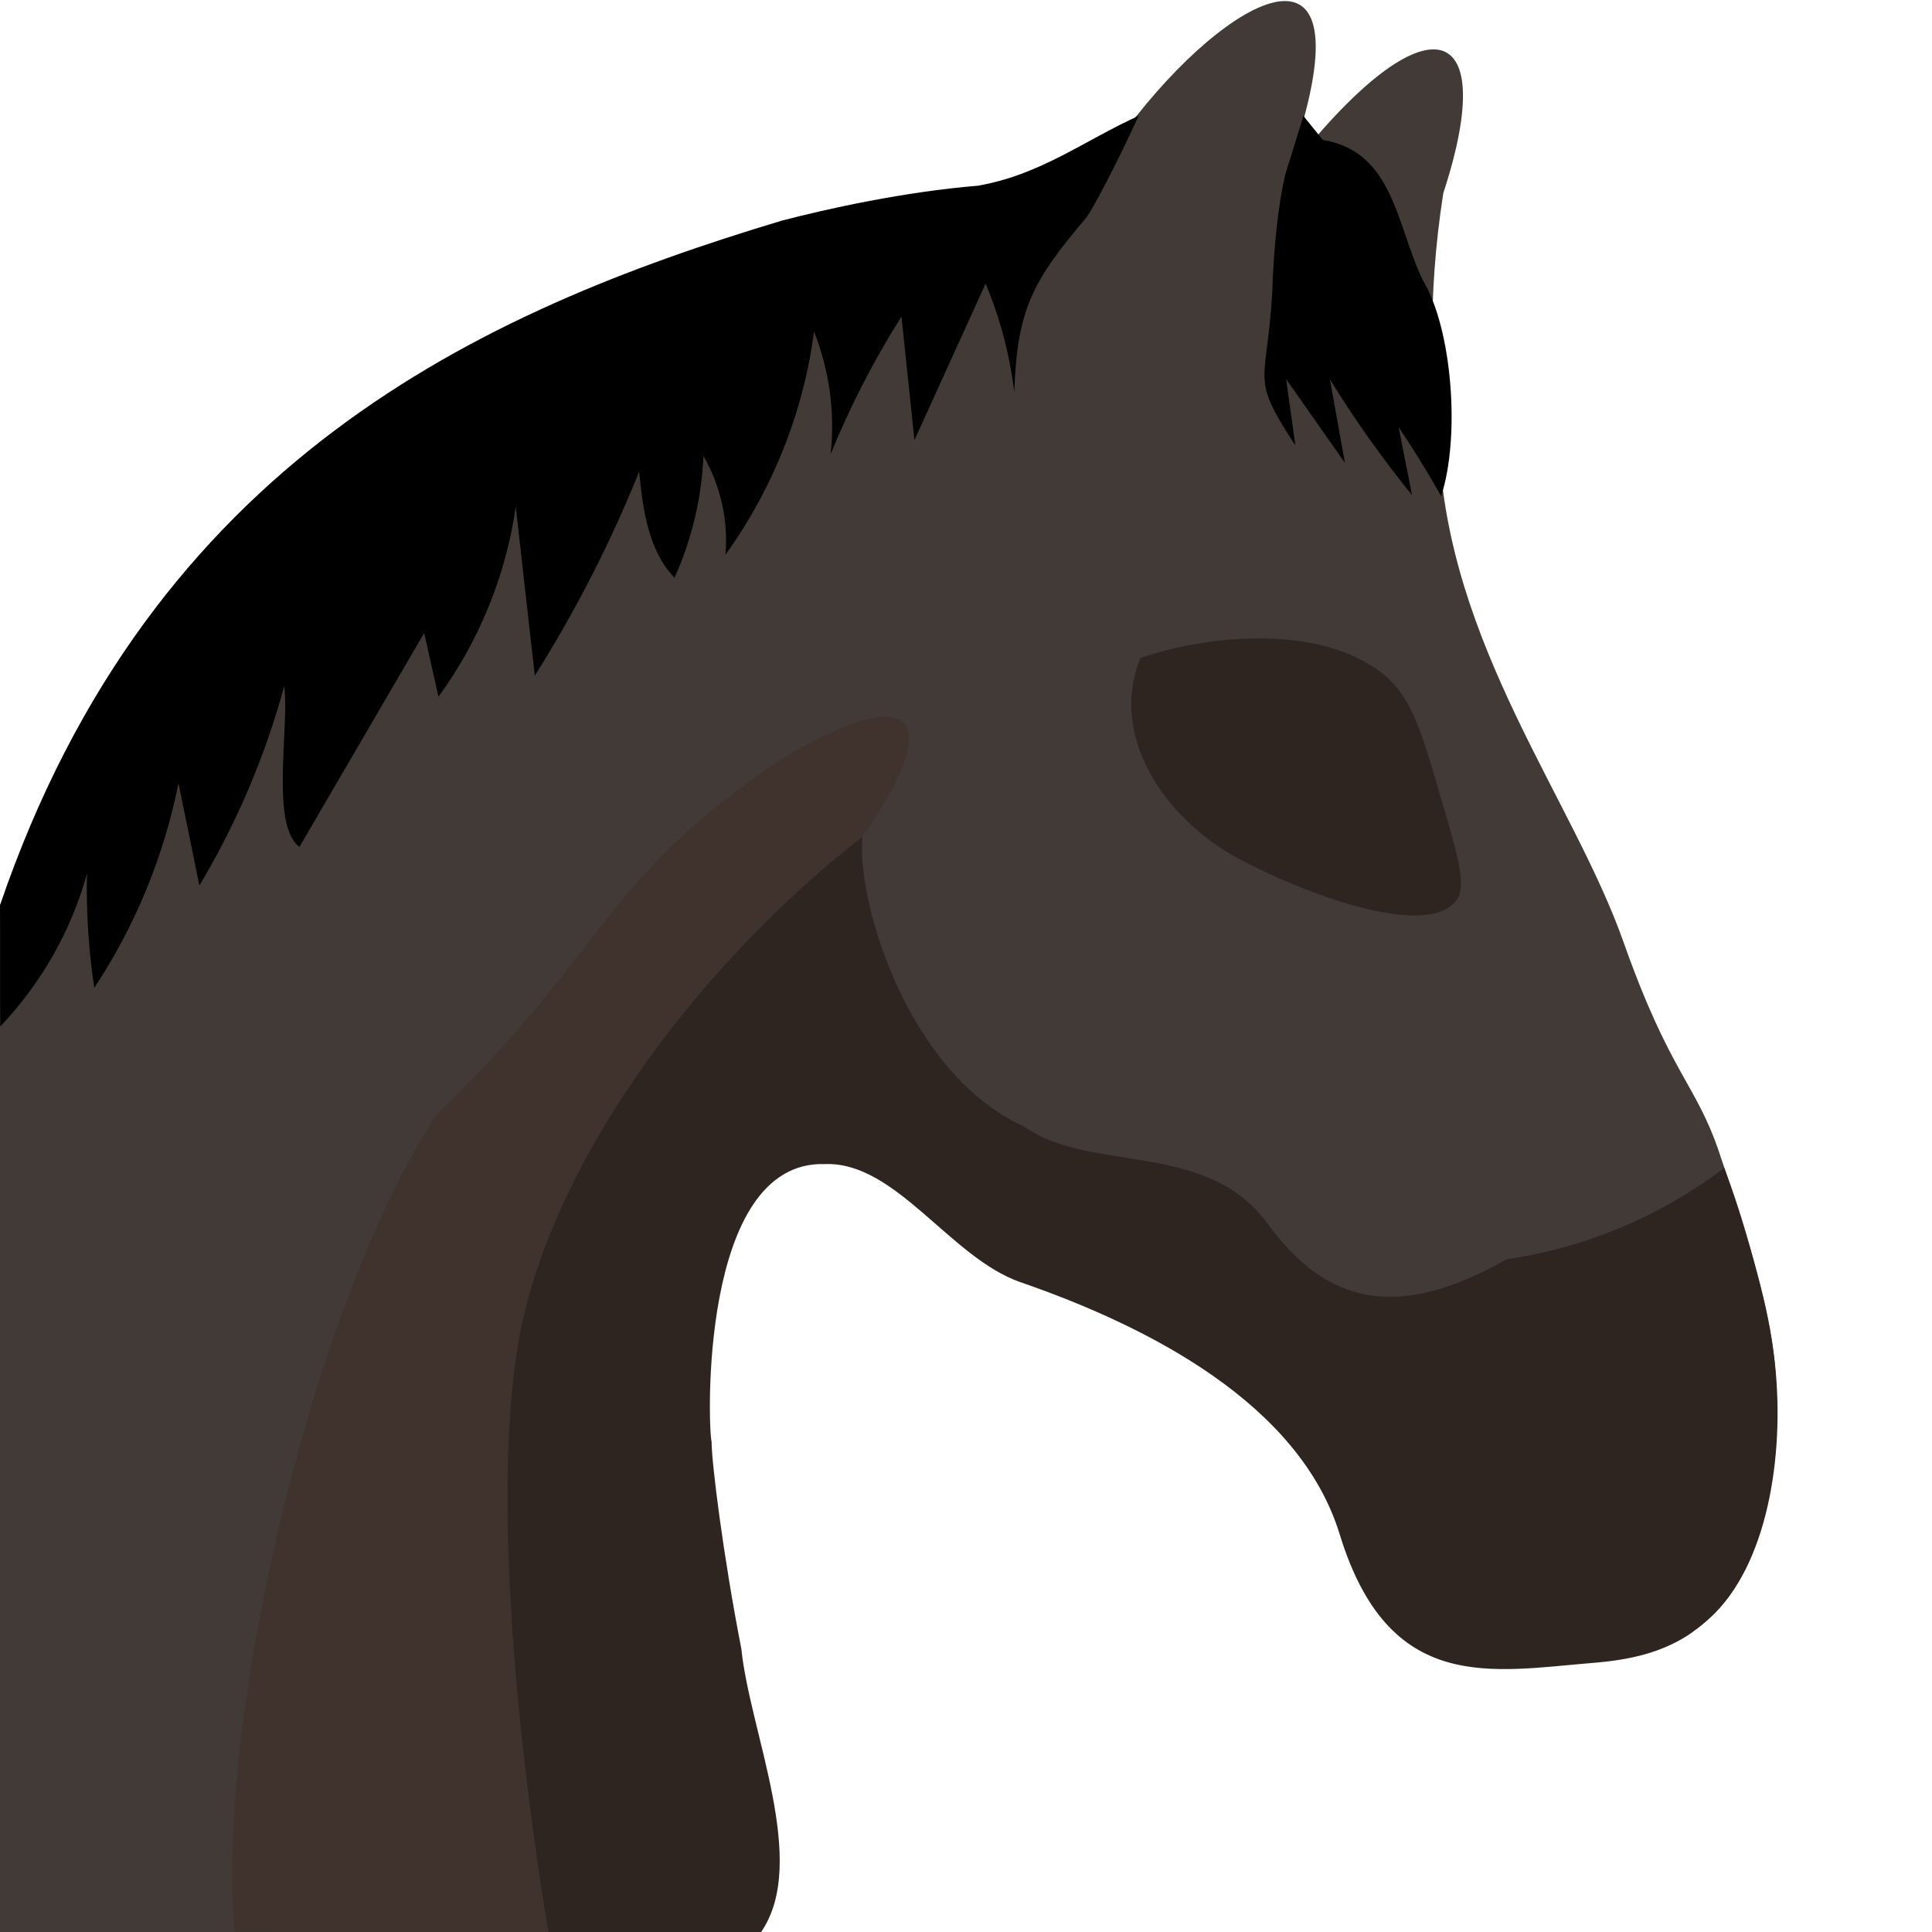
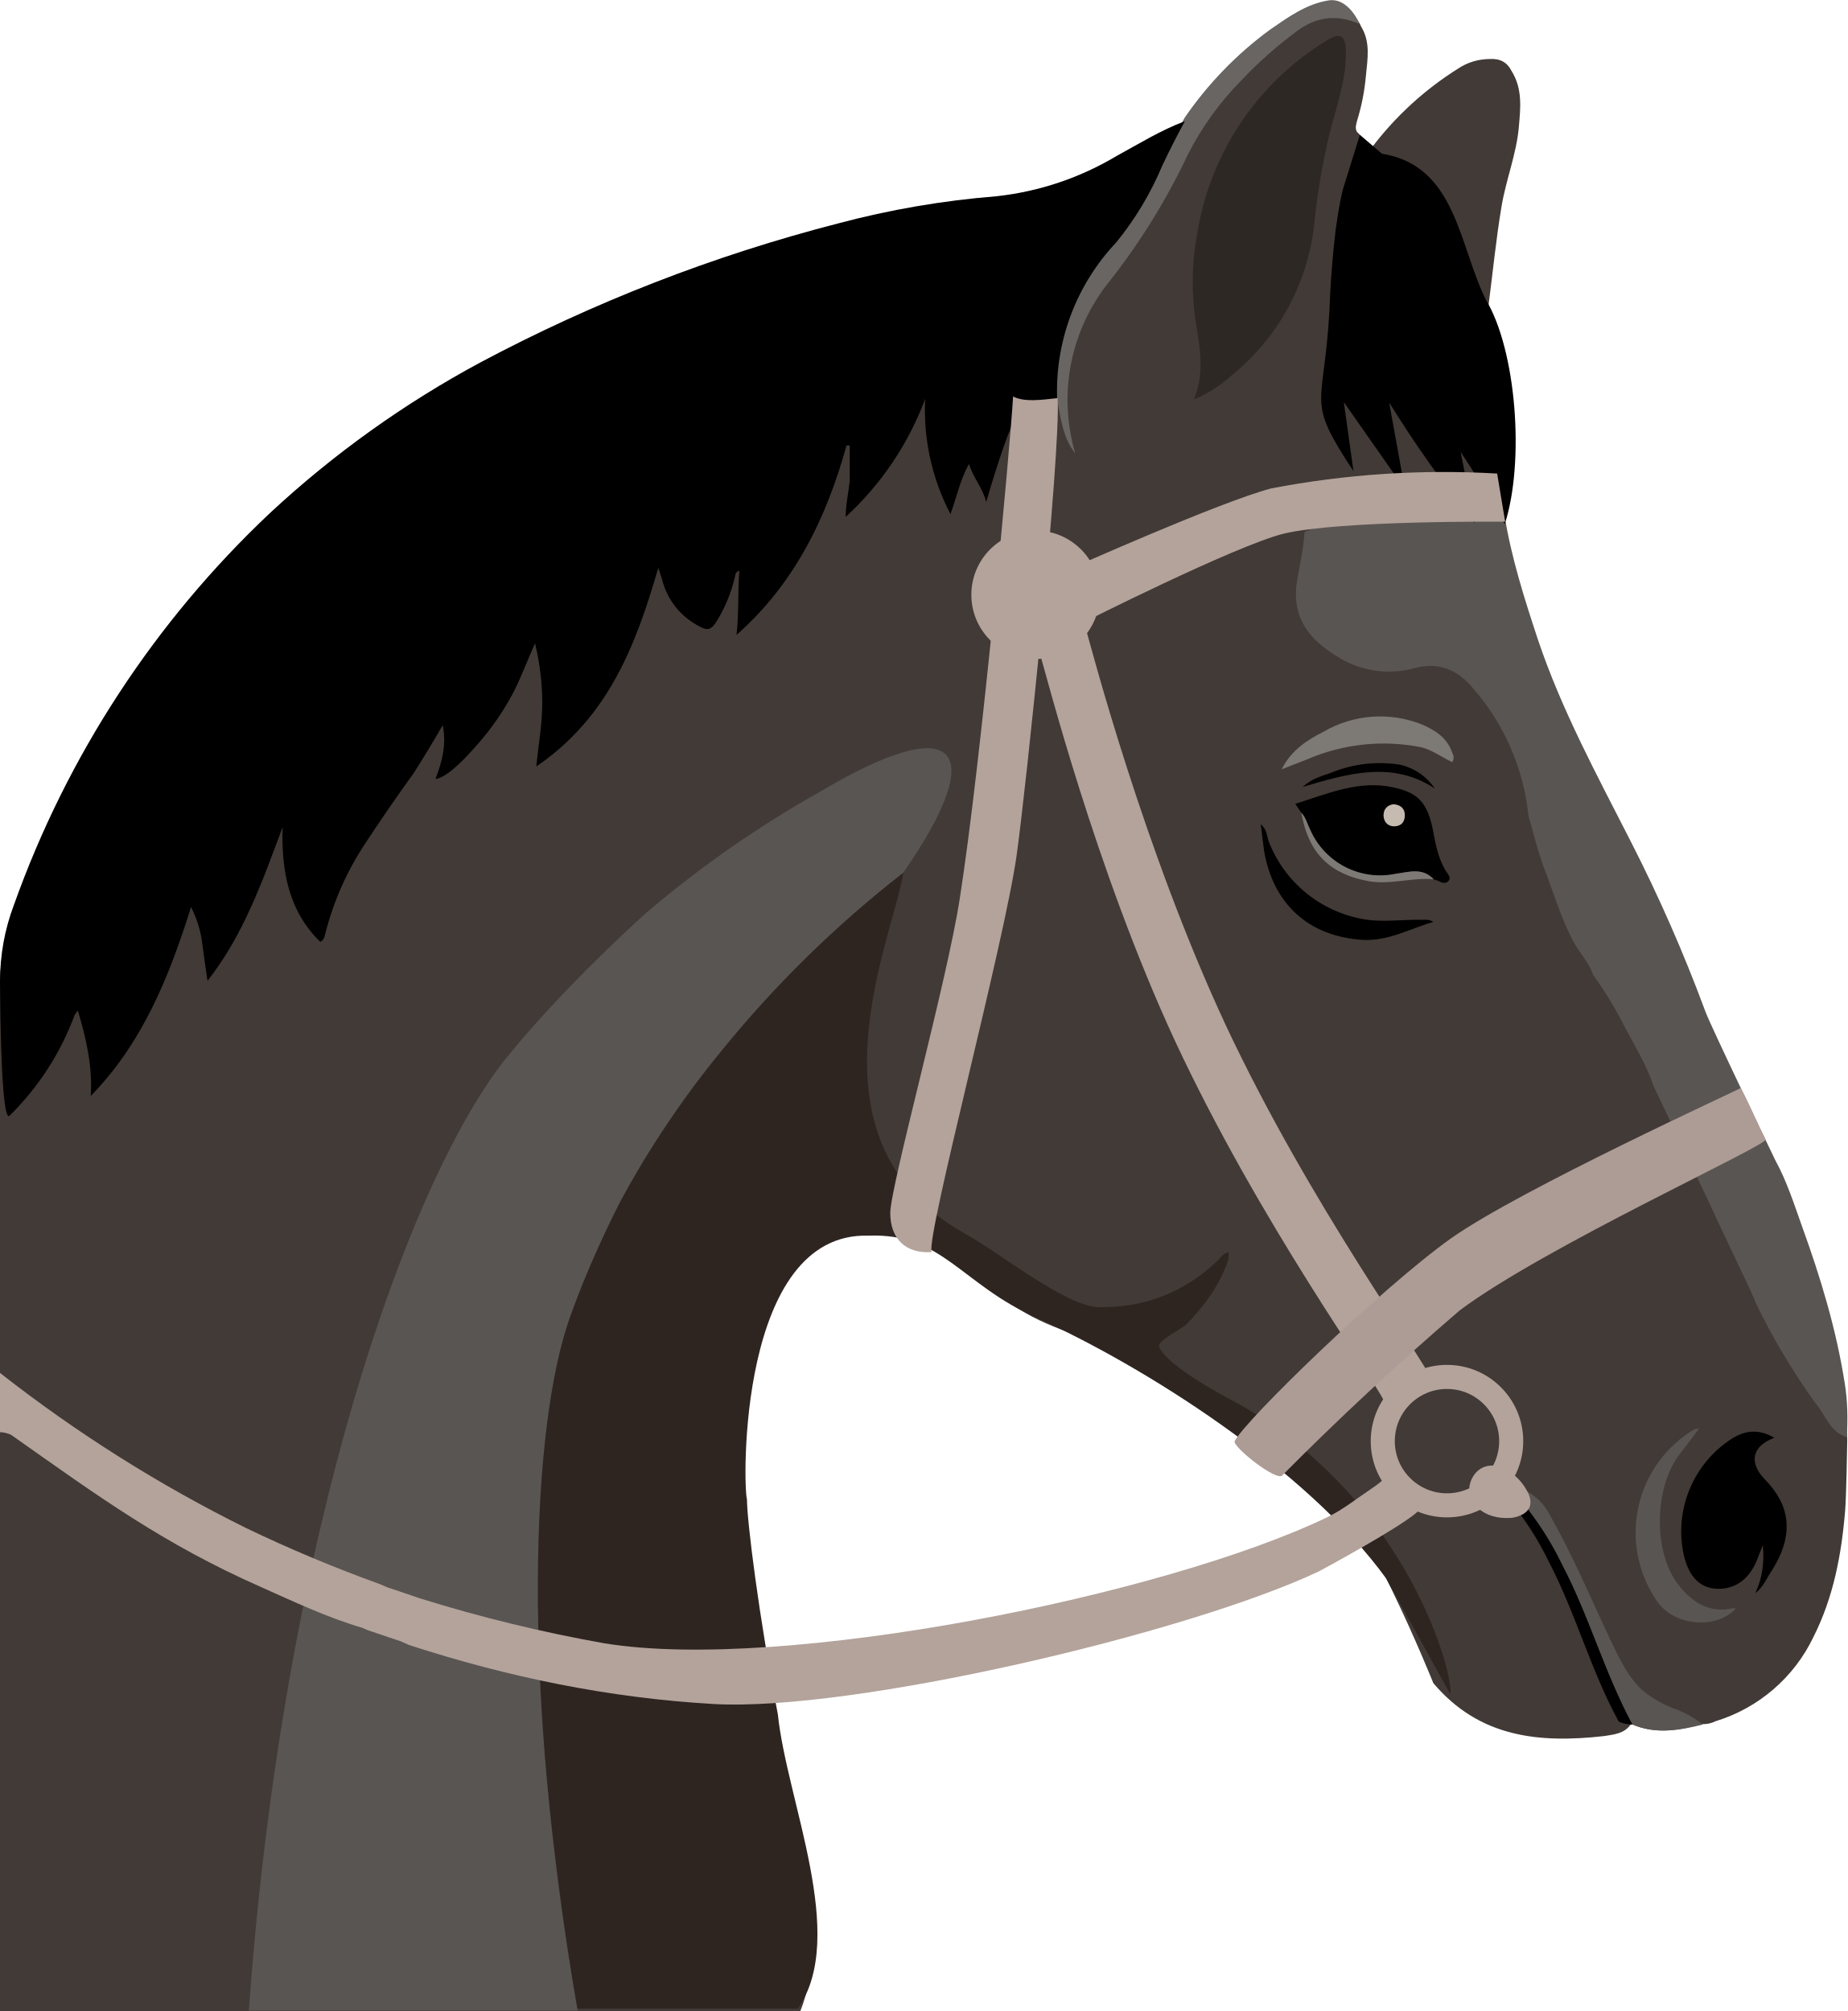
- <svg xmlns="http://www.w3.org/2000/svg" xml:space="preserve" style="enable-background:new 0 0 500 500" viewBox="0 0 500 500">
-   <style>
-     .st0{fill:#423a36}.st2{fill:#2e2521}.st3{fill:#40332d}
-   </style>
-   <path id="base" d="M444.98 298.41c-6.01-17.97-12.7-20.35-24.79-54.54-13.21-37.36-45.49-76.82-47.8-128.77-1.9-15.15-3.16-37.62 1.13-65.1 15.27-46.6-5.34-50.75-40.66-5.04 23.33-65.04-11.64-49.13-38.68-15-15.27 16.34-37.42 18.25-46.58 19.3-39.07 4.52-74.49 25.3-112.03 37.03L0 234.22C-.01 322.82-.01 411.41-.02 500h143.14c2.53-16.15 23.59-148.09 48.1-184.95 3.37-5.07 10.83-16.29 22.46-17.69 9.69-1.17 18.37 5.26 29.89 12.84 10.21 6.71 12.21 10.93 20.72 17.73 16.71 13.32 24.07 9.08 44.38 20.19 8.3 4.54 28.11 15.38 40.21 36.38 12.37 21.47 7.62 30.76 17.56 38.1 19.48 14.38 70.47-2.18 87.38-36.19 12.31-24.77 3.19-52.05-8.84-88z" class="st0" />
-   <path id="eye_1_" d="M295.15 170.28c15.75-5.46 46.4-9.6 63.51 4.72 6.83 5.99 9.38 14.76 14.49 32.3 4.32 14.82 6.48 22.23 3.7 25.79-8.15 10.45-41.24-2.95-54.26-9.83-19.34-9.37-36.21-31.46-27.44-52.98z" class="st2" />
-   <path id="neck-front_1_" d="M60.77 499.99c-5.05-50.72 18.35-159.31 52.17-211.53 44.38-42.42 42.52-61.07 90.03-92.43 33.91-20.13 41.83-10.54 20.26 20.51-20.75 16.21-35.47 32.25-45.29 44.38-15.17 18.74-23.29 33.88-25.04 37.2 0 0-7.39 13.99-12.88 29.69-9.32 26.68-12.41 90.58 1.9 172.21-27.04-.01-54.1-.02-81.15-.03z" class="st3" />
-   <path id="muzzle_1_" d="M446.25 302.23c2.12 5.71 4.92 13.89 7.58 23.9 1.76 6.66 4.1 15.48 5.28 24.76 2.98 23.36-1.02 52.13-15.23 66.54-3.3 3.35-6.98 5.74-7.23 5.9-6.85 4.34-14.73 6.24-24.1 7-26.51 2.15-53.07 8.36-65.84-33.26-10.38-33.81-49.47-53.78-82.61-65.24-18.16-6.28-32.2-31.24-50.61-30.57-32.66-1.03-30.26 68.75-29.33 71.86 0 5.39 2.98 29.36 7.7 53.61 2.19 21.52 17.58 55.19 5.11 73.28h-55.04c-6.62-38.57-14.62-107.47-8.27-149.5 6.74-46.77 45.78-99.94 89.57-133.99-1.79 15.25 10.95 61.07 41.84 75.04 17.44 12.35 47.4 3.22 63.3 25.55 18.22 24.79 38.88 21.45 61.61 8.79 8.08-1.19 18.77-3.59 30.57-8.67 10.93-4.69 19.5-10.28 25.7-15z" class="st2" />
-   <path id="mane-front_1_" d="M332.68 44.99c-1.95 8.03-3.1 19.97-3.42 30.61-1.39 24.34-5.93 21.51 5.98 39.68l-2.4-17.19c5.07 7.23 10.14 14.46 15.22 21.69-1.29-7.2-2.59-14.4-3.88-21.6 6.44 10.43 13.55 20.46 21.26 29.99-1.16-5.88-2.33-11.76-3.49-17.64 3.74 5.52 7.73 11.99 11.02 17.88 5.01-15.46 2.84-43.26-4.68-55.79-6.83-13.78-7.44-33.4-25.92-36.39 0 0-5.05-6.16-5.02-6.26-.02.02-1.57 5.03-4.67 15.02z" />
-   <path id="mane-back_1_" d="M281.28 56.13c3.62-5.5 10.39-19.62 13.42-26.15-13.98 6.29-25.34 15.27-41.68 18.09-18.95 1.55-38.85 5.94-50.68 9.03C124.17 80.58 39.22 119.47 0 234.26c.12 10.77-.03 19.05.07 31.39 10.55-11.11 18.39-24.8 22.44-39.58-.22 9.89.41 19.8 1.89 29.58 10.6-16.03 18.04-34.13 21.79-52.98 1.8 8.83 3.61 17.67 5.41 26.5 9.62-16.08 17.03-33.49 21.95-51.57 1.43 10.03-3.68 35.91 3.94 41.58l32.28-55.35c1.24 5.49 2.48 10.98 3.71 16.47 10.53-14.43 17.47-31.47 20-49.16 1.64 14.57 3.29 29.14 4.93 43.71 10.56-16.73 19.61-34.42 26.99-52.77 1 9.78 2.35 20.35 9.16 27.45 4.47-9.9 7.03-20.67 7.49-31.52 4.44 7.67 6.46 16.71 5.7 25.53 12.24-16.95 20.19-36.97 22.92-57.7 3.99 10 5.48 20.98 4.3 31.68 5.05-12.37 11.19-24.3 18.33-35.6 1.12 10.66 2.24 21.31 3.36 31.97 6.14-13.5 12.28-27.01 18.42-40.51 3.74 8.97 6.25 18.45 7.41 28.1.74-21.33 4.61-28.67 18.79-45.35z" />
+ <svg xmlns="http://www.w3.org/2000/svg" xml:space="preserve" id="horse" x="0" y="0" viewBox="0 0 460.3 501.1">
+   <style>.st1{fill:#2e2521}.st2{fill:#595552}.st5{fill:#b3a39b}.st7{fill:#7d7975}</style>
+   <path id="base" d="M0 501.1h199.4c4-9.9 3.3-22.3 1.3-32.4q-3.6-18.2-7.7-36.3c-.8-4-9-58.1-8.4-72.8.6-13.2 2.1-26.3 7.3-38.6q3.3-8 10-13.6c3.8-2.8 19-17.8 43.4 11.3 7 8.4 16.2 11.8 26.6 15.2a170 170 0 0 1 34 16.8l21.4 14.7c12.5 10.7 29.8 54 29.8 54 11.5 13.6 26.4 15 42.5 13.2 2.5-.4 5-.6 6.6-2.8q0 0 .3-.2c5.8 2.6 11.7 1.6 17.5 0q1.8.1 3.4-.7a40 40 0 0 0 24.4-21c5-9.9 7-20.6 7.9-31.5.3-3.5.5-16.4.5-16.4.2-4.4-1-8.8-1.8-13-2-13.4-6-26.3-10.6-39l-24-53.6a401 401 0 0 0-18.7-42.6c-8.4-16.4-17.2-32.5-23-50a202 202 0 0 1-8.4-31.3c1.2-5.4 1.5-11 1.8-16.4.7-11.8-.3-23.4-4.4-34.5q-.5-1.5-.3-3.1c1.1-8.4 1.9-16.8 3.3-25.1 1.1-6.6 3.7-13 4.3-19.7.4-4.7 1-9.5-1.8-14q-1.6-3.2-5.3-3-4.5 0-8.2 2.5a81 81 0 0 0-21.2 19.4c-2-.5-2.4-2.6-3.8-3.7-.6-1-.2-1.9 0-2.8q1.7-5.5 2.2-11.2c.4-4.2 1.2-8.4-1.2-12.3a7 7 0 0 0-8-4.2c-5.6 1-10 4.2-14.6 7.4a91 91 0 0 0-21.3 21.9c-6 2.2-11.4 5.5-16.9 8.5a74 74 0 0 1-30 10.1q-20 1.6-39.5 6.8a403 403 0 0 0-89 34.7 253 253 0 0 0-52.5 37.4 249 249 0 0 0-63.8 97.6A53 53 0 0 0 0 246.1m341.2 97.3" style="fill:#423a36" />
+   <path id="base-bottom" d="M345.4 393.4c-19.8-27.4-60.6-53.1-87.1-65-18.9-8.4-23.5-21.2-41.9-20.5-32.6-1-31.3 62.6-30.3 65.7 0 5.4 3 29.4 7.7 53.6 2.2 21.5 17.5 55.2 5 73.3h-55c-6.6-38.6-14.6-107.5-8.2-149.5 6.7-46.8 45.8-100 89.5-134-1.8 15.2-27.1 67 15.5 90.5 8.2 4.5 24.8 17.9 32.9 18.2q17.6.4 30.3-12 .8-1.2 2.3-1.7v1.6c-2 6.3-5.8 11.5-10.3 16.2-1.1 1.3-7.6 4.2-7 5.8 1.8 4.4 13.8 11 17.7 13.1 16 8.4 29.8 21.9 38.5 34.6 13.1 19 17 36.5 16.3 38.8" class="st1" />
+   <path id="base-middle" d="M62 501c8.6-119.9 40-207.1 64-237.2 15-18.6 35.3-36.6 35.3-36.6a272 272 0 0 1 43.5-30.2c33.9-20.1 41.8-10.5 20.2 20.5a279 279 0 0 0-45.3 44.4 236 236 0 0 0-25 37.2s-7.4 14-12.9 29.7c-9.3 26.7-12.2 90.6 2.1 172.2z" class="st2" />
+   <path id="ears-back" d="M338.8 6c-6-2.6-11-1.7-15.6 1.7q-7.6 5.6-14 12.4A74 74 0 0 0 296 38.4 165 165 0 0 1 276.5 70a47 47 0 0 0-8.6 43c-3.2-4-3.6-9-4.6-13.7A54 54 0 0 1 278 59.5c5-5.6 8.4-12.3 11.5-19.1q2.7-5.6 5.6-11a91 91 0 0 1 21.3-22c4.5-3.1 9-6.4 14.6-7.3 3.6-.6 6.4 2.8 7.8 6" style="fill:#686562" />
+   <path id="ears-front" d="M297.5 99.4c3.2-7.9.8-15 0-22.3q-1-9.9.9-19.6A69 69 0 0 1 330.7 10q4.6-3 4.6 2.6c.2 7.3-2.4 14-4.1 20.9a168 168 0 0 0-3.7 21.6 56 56 0 0 1-19.3 37.3c-3 2.6-6.1 5.3-10.7 7.1" style="fill:#2d2824" />
+   <path id="eye" d="m324.2 202.5-1.5-2.2c8-2.5 15.9-6 24.4-4.1 6 1.3 8.7 3.5 10.1 11.7.6 3.2 1.3 6.3 3 9.1.5.8 1.5 1.7.6 2.6-.8.8-1.8.2-2.7-.2l-1-.3c-2.7-3-6.1-1.8-9.3-1.3a19 19 0 0 1-21.4-11.1c-.7-1.4-1-3-2.2-4.2m23-2.1a2.6 2.6 0 0 0-2.5 2.7c0 1.6 1 2.9 2.7 2.8q2.5-.2 2.6-2.7 0-2.5-2.8-2.8" />
+   <path id="eye-lid-bottom" d="M357.1 229.7c-6 1.8-11.2 4.8-17.5 4.5-13.6-.8-22.5-9-24.7-22.4l-.8-6.4c1.6 1.3 1.5 3 2 4.3a31 31 0 0 0 23.4 19.3c4.8.9 9.7.1 14.6.2.9 0 1.9-.2 3 .5" />
+   <path id="eye-lid-middle" d="M324.2 202.5c1.1 1.2 1.5 2.8 2.2 4.2a19 19 0 0 0 21.4 11c3.2-.4 6.6-1.6 9.4 1.4-5.4-.5-10.7 1.4-16.1.5-9.5-1.7-14.8-6.7-16.7-16.1z" class="st7" />
+   <path id="eye-lid-top" d="M319.3 191.7c2.5-4.9 6.4-7.3 10.5-9.4a28 28 0 0 1 24.4-1.8c3.3 1.4 6.3 3.3 7.6 7 .3.7.6 1.5 0 2.4-2.6-1.2-4.9-3-7.7-3.7a48 48 0 0 0-28.4 3z" class="st7" />
+   <path id="eye-lid-top-detail" d="M357.5 196.5c-10.6-7-21.5-3.8-33-.4 2.4-2.1 4.7-2.7 7-3.5a32 32 0 0 1 17.6-2q5.3 1.4 8.4 5.9" />
+   <path id="eye-pupil" d="M347.2 200.4q2.8.3 2.8 2.8-.1 2.6-2.6 2.7c-1.7 0-2.7-1.2-2.7-2.8q.1-2.3 2.5-2.7" style="fill:#c5bbb1" />
+   <path id="head-front" d="M412 270.7c-1.7-5.1-4.5-9.7-7-14.4q-3.5-7-8.1-13.4c-1-3-3.3-5.4-4.8-8.1-3.2-5.9-5-12.3-7.4-18.5-1.6-4.2-2.6-8.6-3.9-13a57 57 0 0 0-14-32c-3.6-4.3-8.3-6.5-14.4-4.8a24 24 0 0 1-19.4-3c-6.5-4-11-9.2-10-17.7.6-4.4 1.8-8.8 2-13.2 3.5-1.8 7.4-1.8 11-3.3l14.4-2.9c4-.7 19.5-2.3 20.5-3.2 1.3.9 2.8 5 3.9 5 1.7 10.7 5 21 8.4 31.3 5.9 17.5 14.7 33.7 23 50q10.6 20.7 18.7 42.6c1.5 4 17.4 37 17.4 37 2.9 5.3 4.7 11 6.7 16.6 4.6 12.7 8.5 25.6 10.6 39 .7 4.2.8 9 .5 13.4-4.2-1.2-5.3-5.6-7.9-8.6a167 167 0 0 1-14.9-25.1c0-.7-8.2-17.4-11.8-25.4z" class="st2" />
+   <path id="mane-back" d="M254.5 101.7c-2.7 2-8.8 23.4-8.8 23.4-.8-3.4-3.1-5.8-4.3-9.5-2.2 4-3 8.1-4.6 12.5a56 56 0 0 1-6.3-28.7 76 76 0 0 1-19.8 29.4c0-3.1.7-6 1-9V111h-.8c-5 18.1-13 34.5-27.4 47.2.6-5.4.3-10.7.7-16-1 .3-1 1-1.1 1.6q-1.5 6.2-4.8 11.4c-1.1 1.6-2 2-3.8 1a18 18 0 0 1-9.6-12l-.9-2.7c-5.6 19.4-12.5 37.3-30.4 49.5.6-5.7 1.5-10.7 1.5-15.7q0-7.5-1.8-15c-2 4.4-3.6 8.9-5.8 13q-3.5 6.4-8.2 11.8-7.4 8.6-10.8 9c1.6-4.2 2.8-8.4 1.8-13.4q-3.7 6.4-7.2 11.9-6.2 8.6-12 17.4-6.9 10.4-10 22.4c-.2.8-.3 1.8-1.3 2.3-8-7.8-9.7-17.8-9.4-28.6-5 13.5-9.8 27-18.7 38.3q-.7-4.7-1.3-9.2-.5-4.5-2.8-9.2c-5.5 17.6-12.2 34-25 47.1.5-7.3-1.1-14.2-3.2-21.3l-.8 1.1Q13.3 267.2 2.4 278c-1.2 1.2-2.2-7.7-2.4-33.3q0-10.1 3.5-19.3a249 249 0 0 1 63.8-97.6 253 253 0 0 1 52.4-37.5 404 404 0 0 1 89-34.6q19.5-5.2 39.6-6.8a74 74 0 0 0 30-10.1c5.5-3 11-6.4 16.9-8.6q-3 5.5-5.6 11a78 78 0 0 1-11.5 19.2 54 54 0 0 0-14.7 39.8s-7 .2-8.9 1.5" />
+   <path id="mane-front" d="M334.6 47.1c-2 8-3 20-3.4 30.6-1.4 24.4-6 21.5 6 39.7l-2.4-17.2 15.2 21.7-3.9-21.6a290 290 0 0 0 21.3 30l-3.5-17.7c3.7 5.6 7.7 12 11 18 5-15.5 2.9-43.3-4.7-55.9-6.8-13.7-7.4-33.4-25.9-36.4l-5.5-4.7z" />
+   <path id="mouth-line" d="M378 370.4c2.4 1.3 3.3 3.7 4.5 5.9 5.8 10.1 10.4 20.9 15.3 31.5 2.1 4.5 4.2 9 8 12.6 2.6 2.5 5.7 3.9 9 5.2 2.2.8-5.6 6-11.5 3.4-7-12.8-10.7-27-17.5-40q-3.1-6.4-7.3-12c-1.7-2.2-1.4-4.3-.5-6.6" />
+   <path id="nose" d="M442 358.3c-5.4 2-6.3 6-2.6 10 3.5 3.6 6 7.6 5.7 12.9-.2 3.7-1.7 7-3.7 10.2-1.3 1.9-2.1 4.1-4.1 5.6 1.7-3.6 2.3-7.3 1.9-12l-1.5 3.8c-1.5 3.6-3.9 6.3-8 7-6.2.8-9-3.2-10.2-8.3a27.5 27.5 0 0 1 12.1-29.1c3.3-2 6.6-2.4 10.5-.1" />
+   <path id="nose-detail" d="m423.3 356-5.3 7c-5.8 8.2-6.1 23.6 0 31.7 3.4 4.4 7.8 7.5 14 6l.4.2c-5.2 5.4-15.7 4.1-19.7-2.1a30 30 0 0 1 9.5-42.7zM380.1 371.4q3.8 2.1 5.7 5.5c5.8 10.2 10.4 21 15.3 31.5 2.2 4.5 4.2 9.1 8 12.7q4.1 3.4 9 5 3.3 1.4 6.2 3.6c-5.9 1.5-11.8 2.5-17.6 0-7-13-10.8-27.1-17.6-40q-3.1-6.4-7.3-12.1c-1.7-2.2-2.6-4-1.7-6.2" class="st2" />
+   <path id="harness-body-straps" d="M253.3 213c2.3-16.2 11-99.8 10.2-113.8-4.5.5-8.3 1-11.1-.4-.7 12.4-8 91.5-13.3 125.2-3.2 20.7-17.2 71.3-17.3 78.2 0 6.5 3.8 10.2 10.3 9.8-1.4-4 18.2-77.3 21.2-99M356.7 344a21 21 0 0 0-12 4.9c-1.9-4.5-30.9-44.3-52-89.6-20-43.2-32.2-92-33.6-96.3 5.1-1.3 8.4-2.9 11.6-5.7 1.3 4.5 14.3 54.5 34.8 98.4 21 44.7 49.5 83.3 51.2 88.2M353.4 372.8l-4-5.8q-1.4-1.8-2.8-.1-2.4 2.4-5 4.1c-3.6 2.4-6.9 5.1-10.8 7-40.7 19.6-135.7 38.7-180.1 31.5a373 373 0 0 1-46-11.2l-5-1.7-3-1-2.4-1a352 352 0 0 1-33.1-13.9A354 354 0 0 1 0 342.1v14.8c.8-.1 2.5.4 3 .8 21.7 15.3 37.7 27 61.9 37.7 8.3 3.7 16.5 7.6 25.3 10.2l1.4.6 8.3 2.8 2 .9c24.6 8 49.8 13.2 75.8 14.7 34.4 2 117.6-17.4 150.8-33 1-.5 19.4-10.5 24.2-14.5q2.3-1.8.7-4.3" class="st5" />
+   <path id="harness-brow-strap" d="m269.5 155.3-2.8-13.6s37.4-16.7 50-20A228 228 0 0 1 373 118l2 12s-41.2-.4-55.3 3c-12.4 3.2-50.2 22.3-50.2 22.3" class="st5" />
+   <path id="harness-face-strap" d="M433.7 271.1c2.3 4.2 4 8.7 6.2 12.8.8 1.4-54.8 26.6-76.2 42.6a760 760 0 0 0-44.1 41c-1 2.2-12.6-7-12-8.4 2.6-5.2 36.7-38.3 54-50.6 17.5-12.3 71.7-37 72.1-37.4" style="fill:#ad9c95" />
+   <path id="harness-neck-ring-fill" d="m268 160-.7.6q-9.5 6.1-18.6-.6l-.6-.7-1.4-1.8c-2.7-5.2-3.5-10.5-.1-15.7 4.9-7.4 12.7-8.7 20.9-3.7 6.3 7 6.7 13.4 1 21.2z" class="st5" />
+   <circle id="harness-neck-ring" cx="258" cy="148.2" r="16" class="st5" />
+   <path id="harness-nose-buckle" d="M376.8 378.2c-2.4.2-5.3 0-7.8-1.8-3-2-3.8-5.5-2-8.5 1.8-2.9 5.1-3.5 8.3-1.7q3.4 2 5.2 5.4c1.8 3.3.6 5.8-3.7 6.6" class="st5" />
+   <circle id="harness-nose-ring" cx="360.5" cy="359.1" r="16" style="fill:none;stroke:#b3a39b;stroke-width:6;stroke-miterlimit:10" />
</svg>
